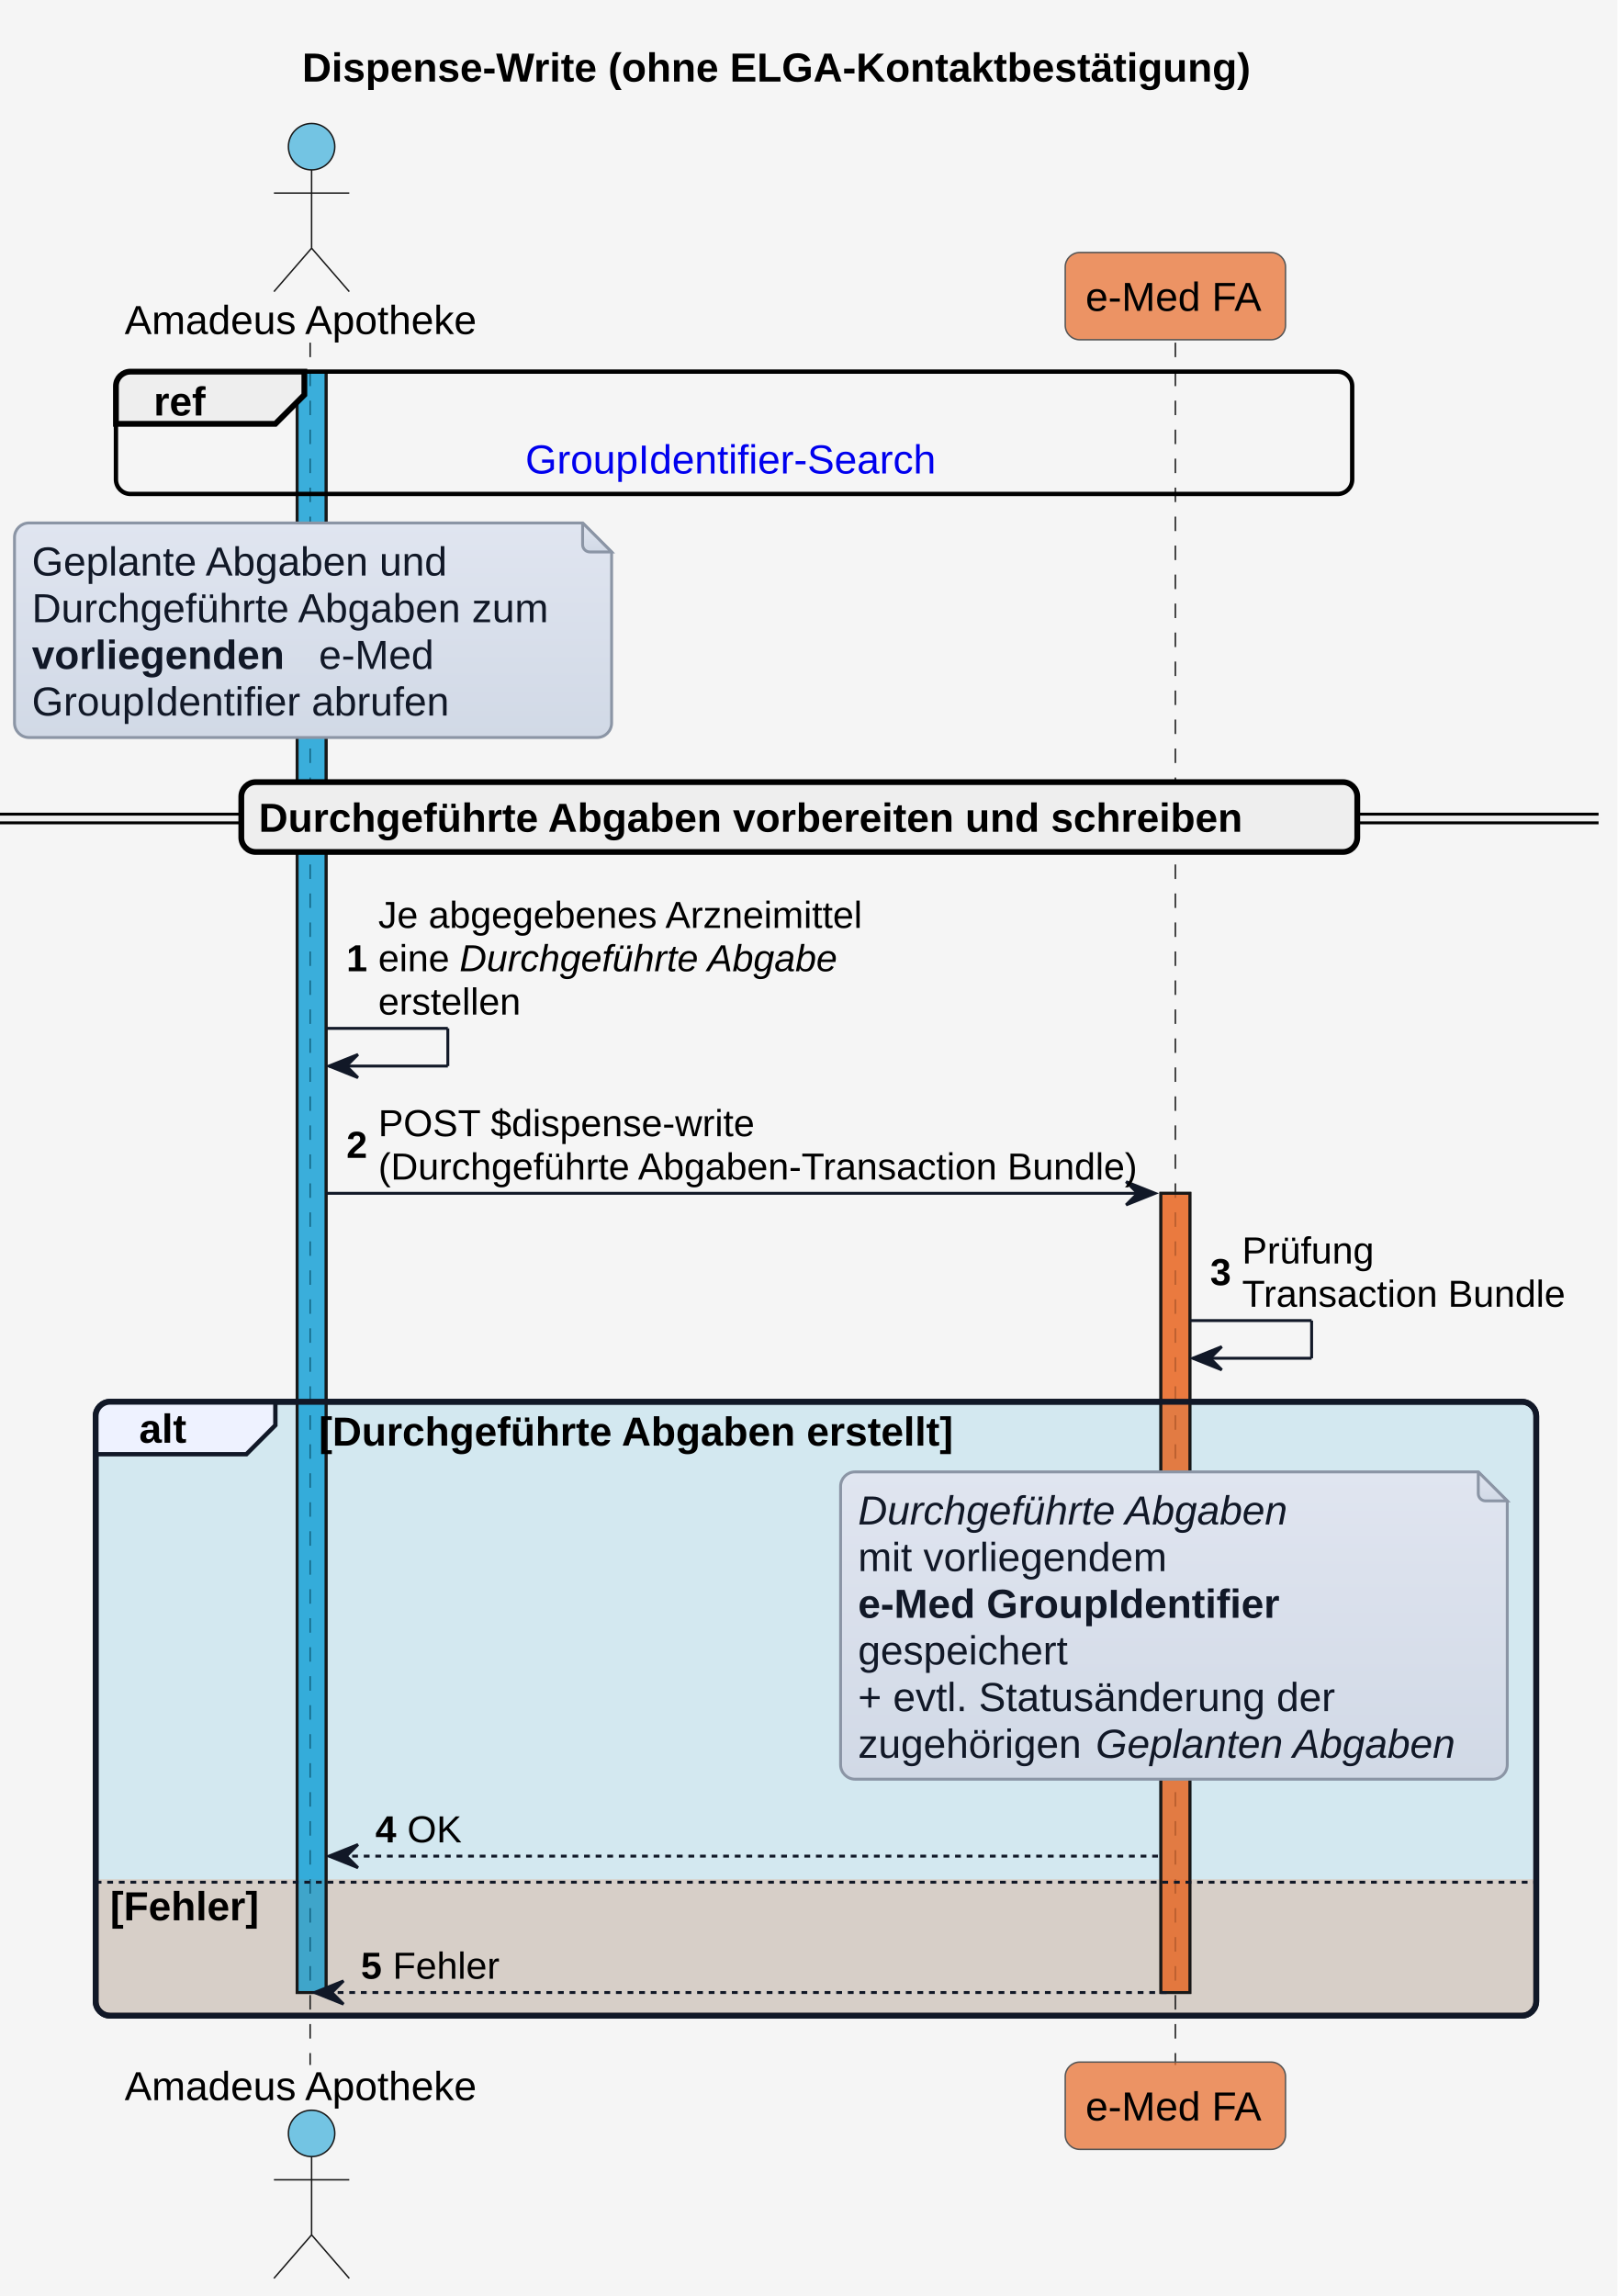
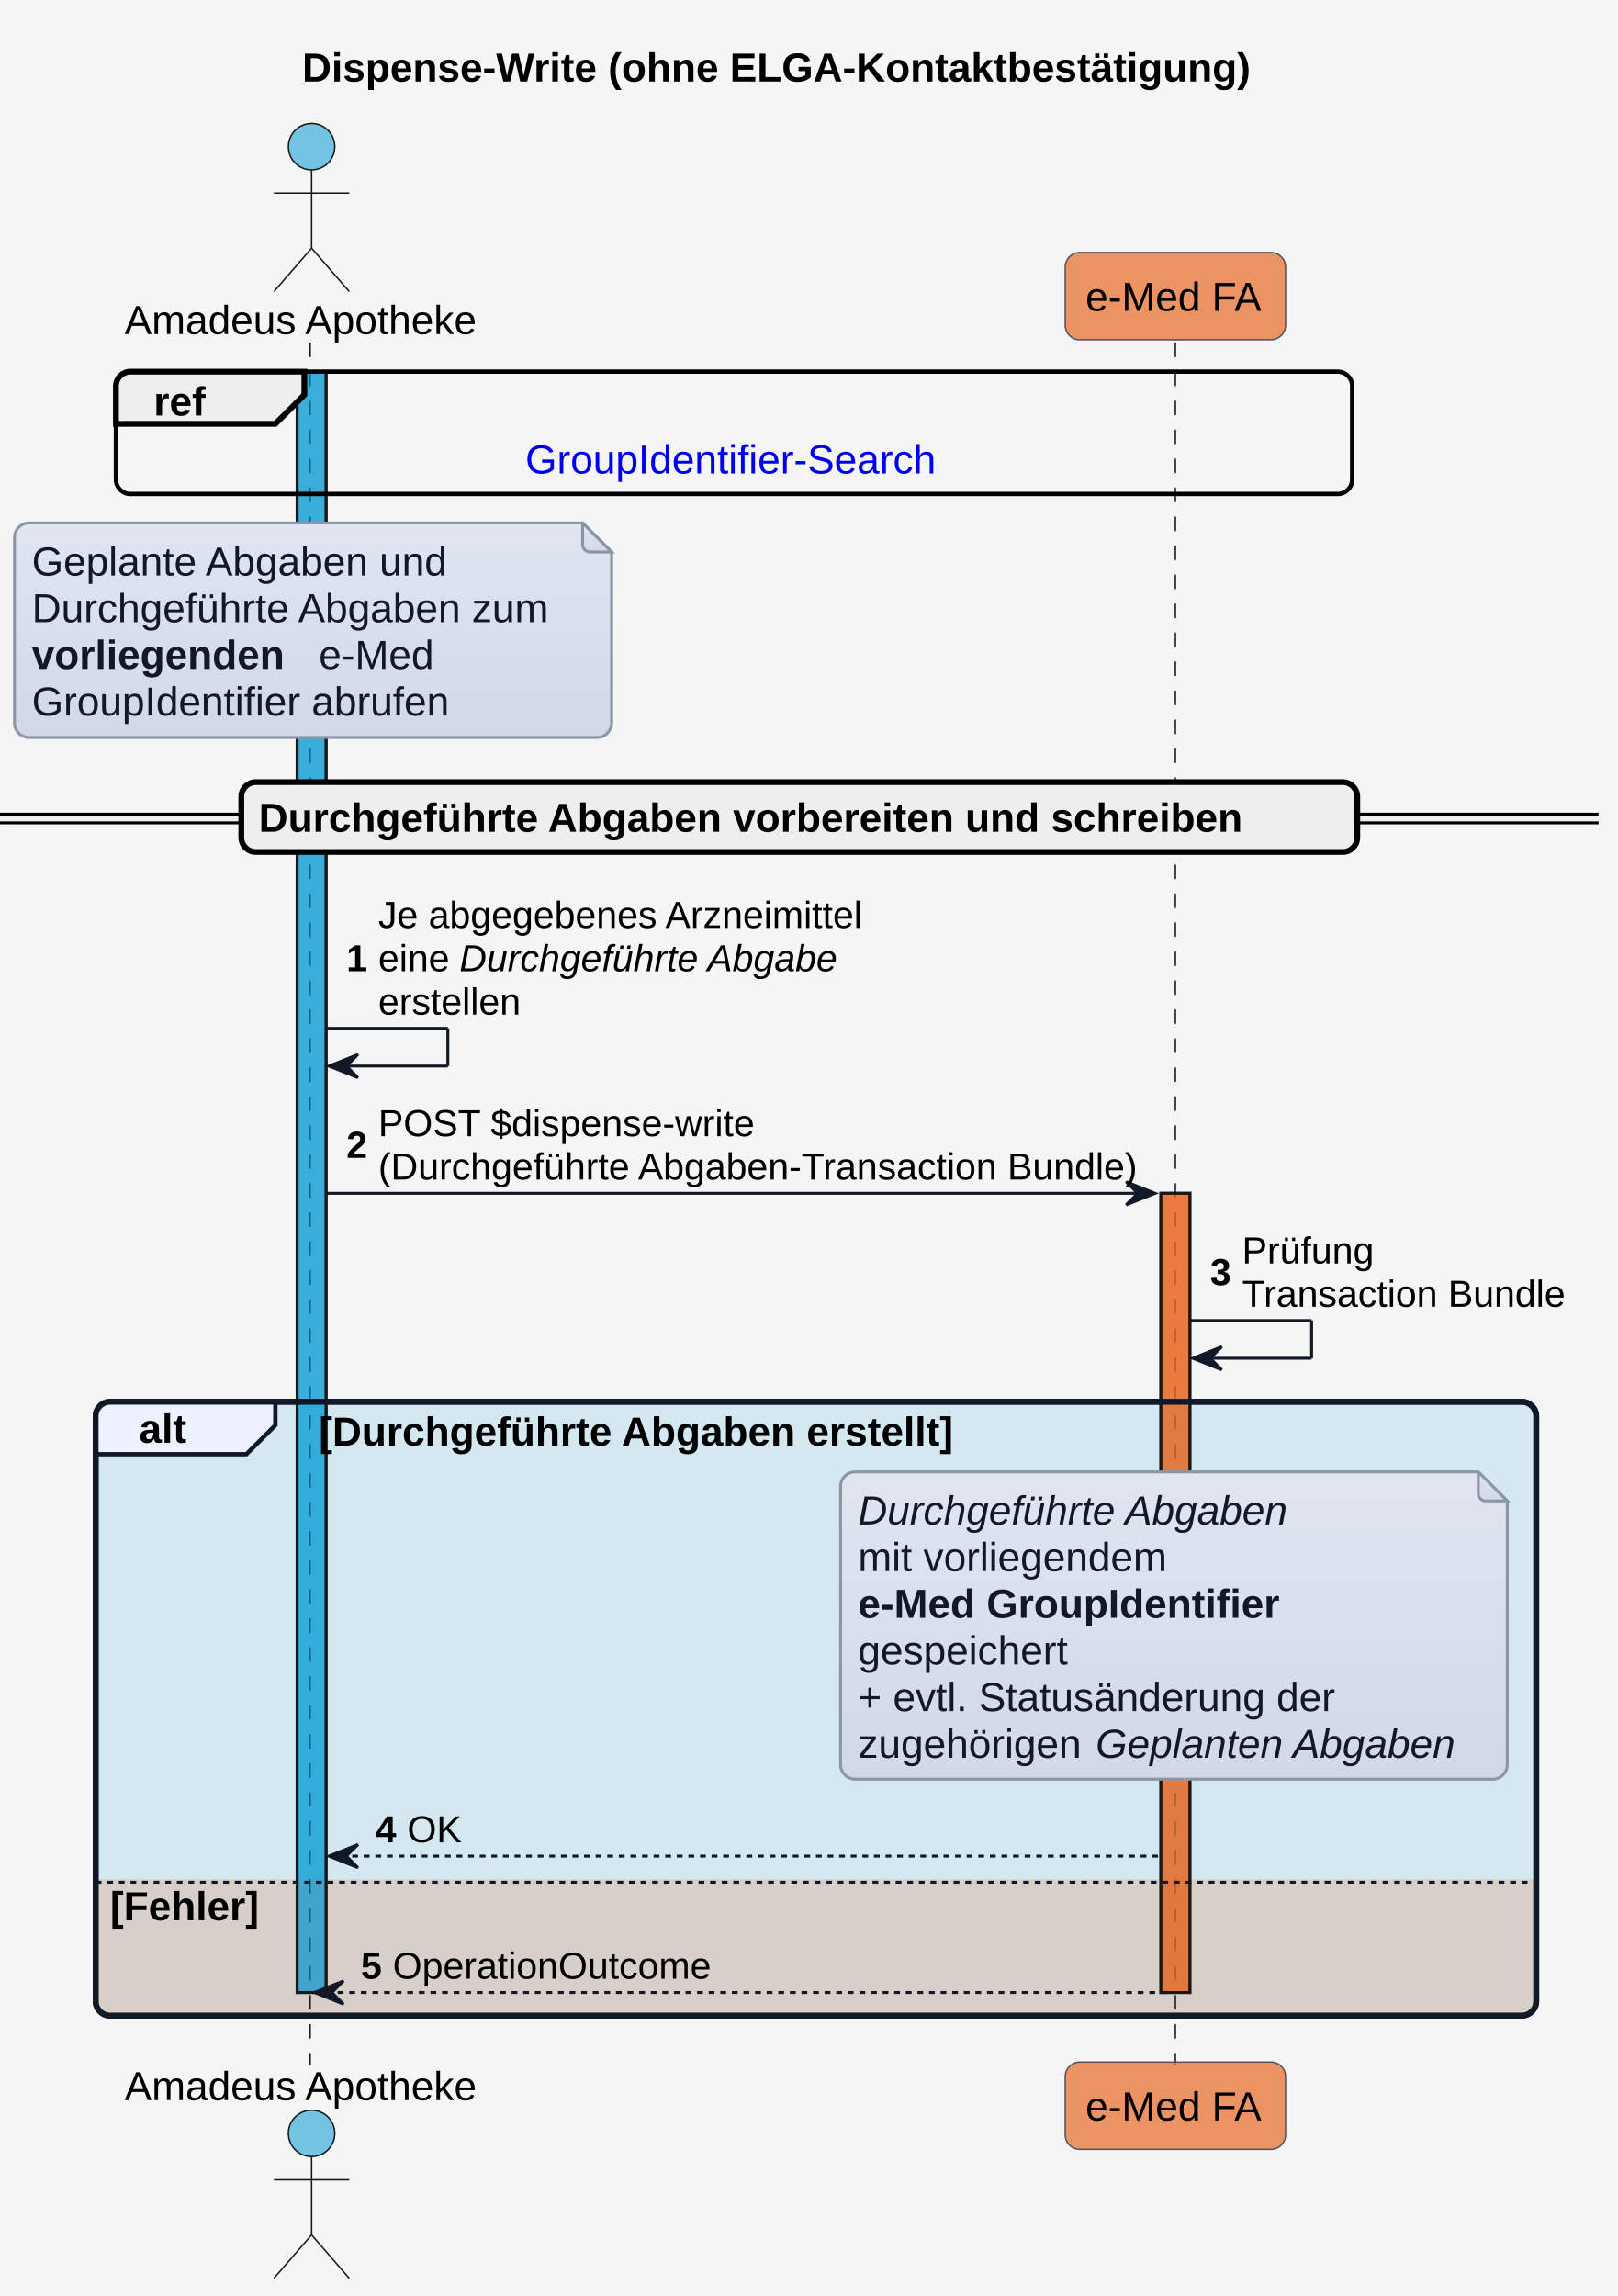
<svg xmlns="http://www.w3.org/2000/svg" xmlns:xlink="http://www.w3.org/1999/xlink" contentStyleType="text/css" height="792px" preserveAspectRatio="none" style="width:558px;height:792px;background:#F5F5F5;" version="1.1" viewBox="0 0 558 792" width="558px" zoomAndPan="magnify">
  <defs>
-     <linearGradient id="g3a7kijqwzb3o0" x1="50%" x2="50%" y1="0%" y2="100%">
+     <linearGradient id="g1okknjldhtqjd0" x1="50%" x2="50%" y1="0%" y2="100%">
      <stop offset="0%" stop-color="#E0E5F0" />
      <stop offset="100%" stop-color="#D1D9E6" />
    </linearGradient>
  </defs>
  <g>
    <rect fill="#F5F5F5" height="792" style="stroke:none;stroke-width:1.0;" width="558" x="0" y="0" />
    <text fill="#000000" font-family="Arial" font-size="14" font-weight="bold" lengthAdjust="spacing" textLength="342" x="104.25" y="28.132">Dispense-Write (ohne ELGA-Kontaktbestätigung)</text>
    <rect fill="#0F9ED5" fill-opacity="0.565" height="559.117" style="stroke:#181818;stroke-width:1.0;" width="10" x="102.5" y="128.197" />
    <rect fill="#E97232" fill-opacity="0.741" height="275.683" style="stroke:#181818;stroke-width:1.0;" width="10" x="400.5" y="411.631" />
    <rect fill="#0F9ED5" fill-opacity="0.145" height="211.785" rx="5" ry="5" style="stroke:#111827;stroke-width:2.0;" width="497" x="33" y="483.529" />
    <path d="M33,648.267 L530,648.267 L530,690.314 A5,5 0 0 1 525,695.314 L38,695.314 A5,5 0 0 1 33,690.314 L33,648.267 " fill="#E97132" fill-opacity="0.208" style="stroke:none;stroke-width:1.0;" />
    <line style="stroke:#181818;stroke-width:0.5;stroke-dasharray:5.0,5.0;" x1="107" x2="107" y1="118.197" y2="712.314" />
    <line style="stroke:#181818;stroke-width:0.5;stroke-dasharray:5.0,5.0;" x1="405.5" x2="405.5" y1="118.197" y2="712.314" />
    <text fill="#000000" font-family="Arial" font-size="14" lengthAdjust="spacing" textLength="123" x="43" y="115.231">Amadeus Apotheke</text>
    <ellipse cx="107.5" cy="50.599" fill="#0F9ED5" fill-opacity="0.565" rx="8" ry="8" style="stroke:#181818;stroke-width:0.5;" />
    <path d="M107.5,58.599 L107.5,85.599 M94.5,66.599 L120.5,66.599 M107.5,85.599 L94.5,100.599 M107.5,85.599 L120.5,100.599 " fill="none" style="stroke:#181818;stroke-width:0.5;" />
    <text fill="#000000" font-family="Arial" font-size="14" lengthAdjust="spacing" textLength="123" x="43" y="724.446">Amadeus Apotheke</text>
    <ellipse cx="107.5" cy="735.913" fill="#0F9ED5" fill-opacity="0.565" rx="8" ry="8" style="stroke:#181818;stroke-width:0.5;" />
    <path d="M107.5,743.913 L107.5,770.913 M94.5,751.913 L120.5,751.913 M107.5,770.913 L94.5,785.913 M107.5,770.913 L120.5,785.913 " fill="none" style="stroke:#181818;stroke-width:0.5;" />
    <rect fill="#E97232" fill-opacity="0.741" height="30.099" rx="5" ry="5" style="stroke:#555555;stroke-width:0.5;" width="76" x="367.5" y="87.099" />
    <text fill="#000000" font-family="Arial" font-size="14" lengthAdjust="spacing" textLength="62" x="374.5" y="107.231">e-Med FA</text>
    <rect fill="#E97232" fill-opacity="0.741" height="30.099" rx="5" ry="5" style="stroke:#555555;stroke-width:0.5;" width="76" x="367.5" y="711.314" />
    <text fill="#000000" font-family="Arial" font-size="14" lengthAdjust="spacing" textLength="62" x="374.5" y="731.446">e-Med FA</text>
    <rect fill="#0F9ED5" fill-opacity="0.565" height="559.117" style="stroke:#181818;stroke-width:1.0;" width="10" x="102.5" y="128.197" />
    <rect fill="#E97232" fill-opacity="0.741" height="275.683" style="stroke:#181818;stroke-width:1.0;" width="10" x="400.5" y="411.631" />
    <rect fill="none" height="42.197" rx="5" ry="5" style="stroke:#000000;stroke-width:1.5;" width="426.5" x="40" y="128.197" />
    <path d="M45,128.197 L105,128.197 L105,136.197 L95,146.197 L40,146.197 L40,133.197 A5,5 0 0 1 45,128.197 " fill="#EEEEEE" style="stroke:#000000;stroke-width:2.0;" />
    <text fill="#000000" font-family="Arial" font-size="14" font-weight="bold" lengthAdjust="spacing" textLength="20" x="53" y="143.329">ref</text>
    <a href="Sub_UC_eMed_03.html#sub_uc_emed_03_03---geplante-und-durchgeführte-abgaben-mittels-e-med-groupidentifier-lesen-groupidentifier-search" target="_top" title="Sub_UC_eMed_03.html#sub_uc_emed_03_03---geplante-und-durchgeführte-abgaben-mittels-e-med-groupidentifier-lesen-groupidentifier-search" xlink:actuate="onRequest" xlink:href="Sub_UC_eMed_03.html#sub_uc_emed_03_03---geplante-und-durchgeführte-abgaben-mittels-e-med-groupidentifier-lesen-groupidentifier-search" xlink:show="new" xlink:title="Sub_UC_eMed_03.html#sub_uc_emed_03_03---geplante-und-durchgeführte-abgaben-mittels-e-med-groupidentifier-lesen-groupidentifier-search" xlink:type="simple">
      <text fill="#0000EE" font-family="Arial" font-size="14" lengthAdjust="spacing" textLength="144" x="181.25" y="163.329">GroupIdentifier-Search</text>
    </a>
-     <path d="M5,185.394 L5,249.394 A5,5 0 0 0 10,254.394 L206,254.394 A5,5 0 0 0 211,249.394 L211,190.394 L201,180.394 L10,180.394 A5,5 0 0 0 5,185.394 " fill="url(#g3a7kijqwzb3o0)" style="stroke:#8B95A5;stroke-width:1.0;" />
-     <path d="M201,180.394 L201,187.894 A2.5,2.5 0 0 0 203.5,190.394 L211,190.394 L201,180.394 " fill="url(#g3a7kijqwzb3o0)" style="stroke:#8B95A5;stroke-width:1.0;" />
+     <path d="M5,185.394 L5,249.394 A5,5 0 0 0 10,254.394 L206,254.394 A5,5 0 0 0 211,249.394 L211,190.394 L201,180.394 L10,180.394 A5,5 0 0 0 5,185.394 " fill="url(#g1okknjldhtqjd0)" style="stroke:#8B95A5;stroke-width:1.0;" />
+     <path d="M201,180.394 L201,187.894 A2.5,2.5 0 0 0 203.5,190.394 L211,190.394 L201,180.394 " fill="url(#g1okknjldhtqjd0)" style="stroke:#8B95A5;stroke-width:1.0;" />
    <text fill="#111827" font-family="Arial" font-size="14" lengthAdjust="spacing" textLength="147" x="11" y="198.526">Geplante Abgaben und</text>
    <text fill="#111827" font-family="Arial" font-size="14" lengthAdjust="spacing" textLength="181" x="11" y="214.625">Durchgeführte Abgaben zum</text>
    <text fill="#111827" font-family="Arial" font-size="14" font-weight="bold" lengthAdjust="spacing" textLength="95" x="11" y="230.724">vorliegenden</text>
    <text fill="#111827" font-family="Arial" font-size="14" lengthAdjust="spacing" textLength="40" x="110" y="230.724">e-Med</text>
    <text fill="#111827" font-family="Arial" font-size="14" lengthAdjust="spacing" textLength="147" x="11" y="246.822">GroupIdentifier abrufen</text>
    <rect fill="#EEEEEE" height="3" rx="5" ry="5" style="stroke:#EEEEEE;stroke-width:1.0;" width="551.5" x="0" y="280.838" />
    <line style="stroke:#000000;stroke-width:1.0;" x1="0" x2="551.5" y1="280.838" y2="280.838" />
    <line style="stroke:#000000;stroke-width:1.0;" x1="0" x2="551.5" y1="283.838" y2="283.838" />
    <rect fill="#EEEEEE" height="24.099" rx="5" ry="5" style="stroke:#000000;stroke-width:2.0;" width="385" x="83.25" y="269.789" />
    <text fill="#000000" font-family="Arial" font-size="14" font-weight="bold" lengthAdjust="spacing" textLength="363" x="89.25" y="286.921">Durchgeführte Abgaben vorbereiten und schreiben</text>
    <line style="stroke:#111827;stroke-width:1.0;" x1="112.5" x2="154.5" y1="354.734" y2="354.734" />
    <line style="stroke:#111827;stroke-width:1.0;" x1="154.5" x2="154.5" y1="354.734" y2="367.734" />
    <line style="stroke:#111827;stroke-width:1.0;" x1="113.5" x2="154.5" y1="367.734" y2="367.734" />
    <polygon fill="#111827" points="123.5,363.734,113.5,367.734,123.5,371.734,119.5,367.734" style="stroke:#111827;stroke-width:1.0;" />
    <text fill="#000000" font-family="Arial" font-size="13" font-weight="bold" lengthAdjust="spacing" textLength="7" x="119.5" y="335.03">1</text>
    <text fill="#000000" font-family="Arial" font-size="13" lengthAdjust="spacing" textLength="167" x="130.5" y="320.082">Je abgegebenes Arzneimittel</text>
    <text fill="#000000" font-family="Arial" font-size="13" lengthAdjust="spacing" textLength="24" x="130.5" y="335.03">eine</text>
    <text fill="#000000" font-family="Arial" font-size="13" font-style="italic" lengthAdjust="spacing" textLength="131" x="158.5" y="335.03">Durchgeführte Abgabe</text>
    <text fill="#000000" font-family="Arial" font-size="13" lengthAdjust="spacing" textLength="49" x="130.5" y="349.979">erstellen</text>
    <polygon fill="#111827" points="388.5,407.631,398.5,411.631,388.5,415.631,392.5,411.631" style="stroke:#111827;stroke-width:1.0;" />
    <line style="stroke:#111827;stroke-width:1.0;" x1="112.5" x2="394.5" y1="411.631" y2="411.631" />
    <text fill="#000000" font-family="Arial" font-size="13" font-weight="bold" lengthAdjust="spacing" textLength="7" x="119.5" y="399.402">2</text>
    <text fill="#000000" font-family="Arial" font-size="13" lengthAdjust="spacing" textLength="129" x="130.5" y="391.928">POST $dispense-write</text>
    <text fill="#000000" font-family="Arial" font-size="13" lengthAdjust="spacing" textLength="258" x="130.5" y="406.877">(Durchgeführte Abgaben-Transaction Bundle)</text>
    <line style="stroke:#111827;stroke-width:1.0;" x1="410.5" x2="452.5" y1="455.529" y2="455.529" />
    <line style="stroke:#111827;stroke-width:1.0;" x1="452.5" x2="452.5" y1="455.529" y2="468.529" />
    <line style="stroke:#111827;stroke-width:1.0;" x1="411.5" x2="452.5" y1="468.529" y2="468.529" />
    <polygon fill="#111827" points="421.5,464.529,411.5,468.529,421.5,472.529,417.5,468.529" style="stroke:#111827;stroke-width:1.0;" />
    <text fill="#000000" font-family="Arial" font-size="13" font-weight="bold" lengthAdjust="spacing" textLength="7" x="417.5" y="443.3">3</text>
    <text fill="#000000" font-family="Arial" font-size="13" lengthAdjust="spacing" textLength="44" x="428.5" y="435.825">Prüfung</text>
    <text fill="#000000" font-family="Arial" font-size="13" lengthAdjust="spacing" textLength="111" x="428.5" y="450.774">Transaction Bundle</text>
    <path d="M38,483.529 L95,483.529 L95,491.627 L85,501.627 L33,501.627 L33,488.529 A5,5 0 0 1 38,483.529 " fill="#EEF2FF" style="stroke:#111827;stroke-width:1.5;" />
    <rect fill="none" height="211.785" rx="5" ry="5" style="stroke:#111827;stroke-width:2.0;" width="497" x="33" y="483.529" />
    <text fill="#000000" font-family="Arial" font-size="14" font-weight="bold" lengthAdjust="spacing" textLength="17" x="48" y="497.661">alt</text>
    <text fill="#000000" font-family="Arial" font-size="14" font-weight="bold" lengthAdjust="spacing" textLength="233" x="110" y="498.661">[Durchgeführte Abgaben erstellt]</text>
-     <path d="M290,512.726 L290,608.726 A5,5 0 0 0 295,613.726 L515,613.726 A5,5 0 0 0 520,608.726 L520,517.726 L510,507.726 L295,507.726 A5,5 0 0 0 290,512.726 " fill="url(#g3a7kijqwzb3o0)" style="stroke:#8B95A5;stroke-width:1.0;" />
-     <path d="M510,507.726 L510,515.226 A2.5,2.5 0 0 0 512.5,517.726 L520,517.726 L510,507.726 " fill="url(#g3a7kijqwzb3o0)" style="stroke:#8B95A5;stroke-width:1.0;" />
+     <path d="M290,512.726 L290,608.726 A5,5 0 0 0 295,613.726 L515,613.726 A5,5 0 0 0 520,608.726 L520,517.726 L510,507.726 L295,507.726 A5,5 0 0 0 290,512.726 " fill="url(#g1okknjldhtqjd0)" style="stroke:#8B95A5;stroke-width:1.0;" />
+     <path d="M510,507.726 L510,515.226 A2.5,2.5 0 0 0 512.5,517.726 L520,517.726 L510,507.726 " fill="url(#g1okknjldhtqjd0)" style="stroke:#8B95A5;stroke-width:1.0;" />
    <text fill="#111827" font-family="Arial" font-size="14" font-style="italic" lengthAdjust="spacing" textLength="152" x="296" y="525.858">Durchgeführte Abgaben</text>
    <text fill="#111827" font-family="Arial" font-size="14" lengthAdjust="spacing" textLength="107" x="296" y="541.957">mit vorliegendem</text>
    <text fill="#111827" font-family="Arial" font-size="14" font-weight="bold" lengthAdjust="spacing" textLength="157" x="296" y="558.055">e-Med GroupIdentifier</text>
    <text fill="#111827" font-family="Arial" font-size="14" lengthAdjust="spacing" textLength="4" x="453" y="558.055"> </text>
    <text fill="#111827" font-family="Arial" font-size="14" lengthAdjust="spacing" textLength="74" x="296" y="574.154">gespeichert</text>
    <text fill="#111827" font-family="Arial" font-size="14" lengthAdjust="spacing" textLength="168" x="296" y="590.252">+ evtl. Statusänderung der</text>
    <text fill="#111827" font-family="Arial" font-size="14" lengthAdjust="spacing" textLength="78" x="296" y="606.351">zugehörigen</text>
    <text fill="#111827" font-family="Arial" font-size="14" font-style="italic" lengthAdjust="spacing" textLength="127" x="378" y="606.351">Geplanten Abgaben</text>
    <polygon fill="#111827" points="123.5,636.267,113.5,640.267,123.5,644.267,119.5,640.267" style="stroke:#111827;stroke-width:1.0;" />
    <line style="stroke:#111827;stroke-width:1.0;stroke-dasharray:2.0,2.0;" x1="117.5" x2="399.5" y1="640.267" y2="640.267" />
    <text fill="#000000" font-family="Arial" font-size="13" font-weight="bold" lengthAdjust="spacing" textLength="7" x="129.5" y="635.512">4</text>
    <text fill="#000000" font-family="Arial" font-size="13" lengthAdjust="spacing" textLength="19" x="140.5" y="635.512">OK</text>
    <line style="stroke:#111827;stroke-width:1.0;stroke-dasharray:2.0,2.0;" x1="33" x2="530" y1="649.267" y2="649.267" />
    <text fill="#000000" font-family="Arial" font-size="14" font-weight="bold" lengthAdjust="spacing" textLength="56" x="38" y="662.398">[Fehler]</text>
    <polygon fill="#111827" points="118.5,683.314,108.5,687.314,118.5,691.314,114.5,687.314" style="stroke:#111827;stroke-width:1.0;" />
    <line style="stroke:#111827;stroke-width:1.0;stroke-dasharray:2.0,2.0;" x1="112.5" x2="404.5" y1="687.314" y2="687.314" />
    <text fill="#000000" font-family="Arial" font-size="13" font-weight="bold" lengthAdjust="spacing" textLength="7" x="124.5" y="682.559">5</text>
-     <text fill="#000000" font-family="Arial" font-size="13" lengthAdjust="spacing" textLength="36" x="135.5" y="682.559">Fehler</text>
+     <text fill="#000000" font-family="Arial" font-size="13" lengthAdjust="spacing" textLength="109" x="135.5" y="682.559">OperationOutcome</text>
  </g>
</svg>
